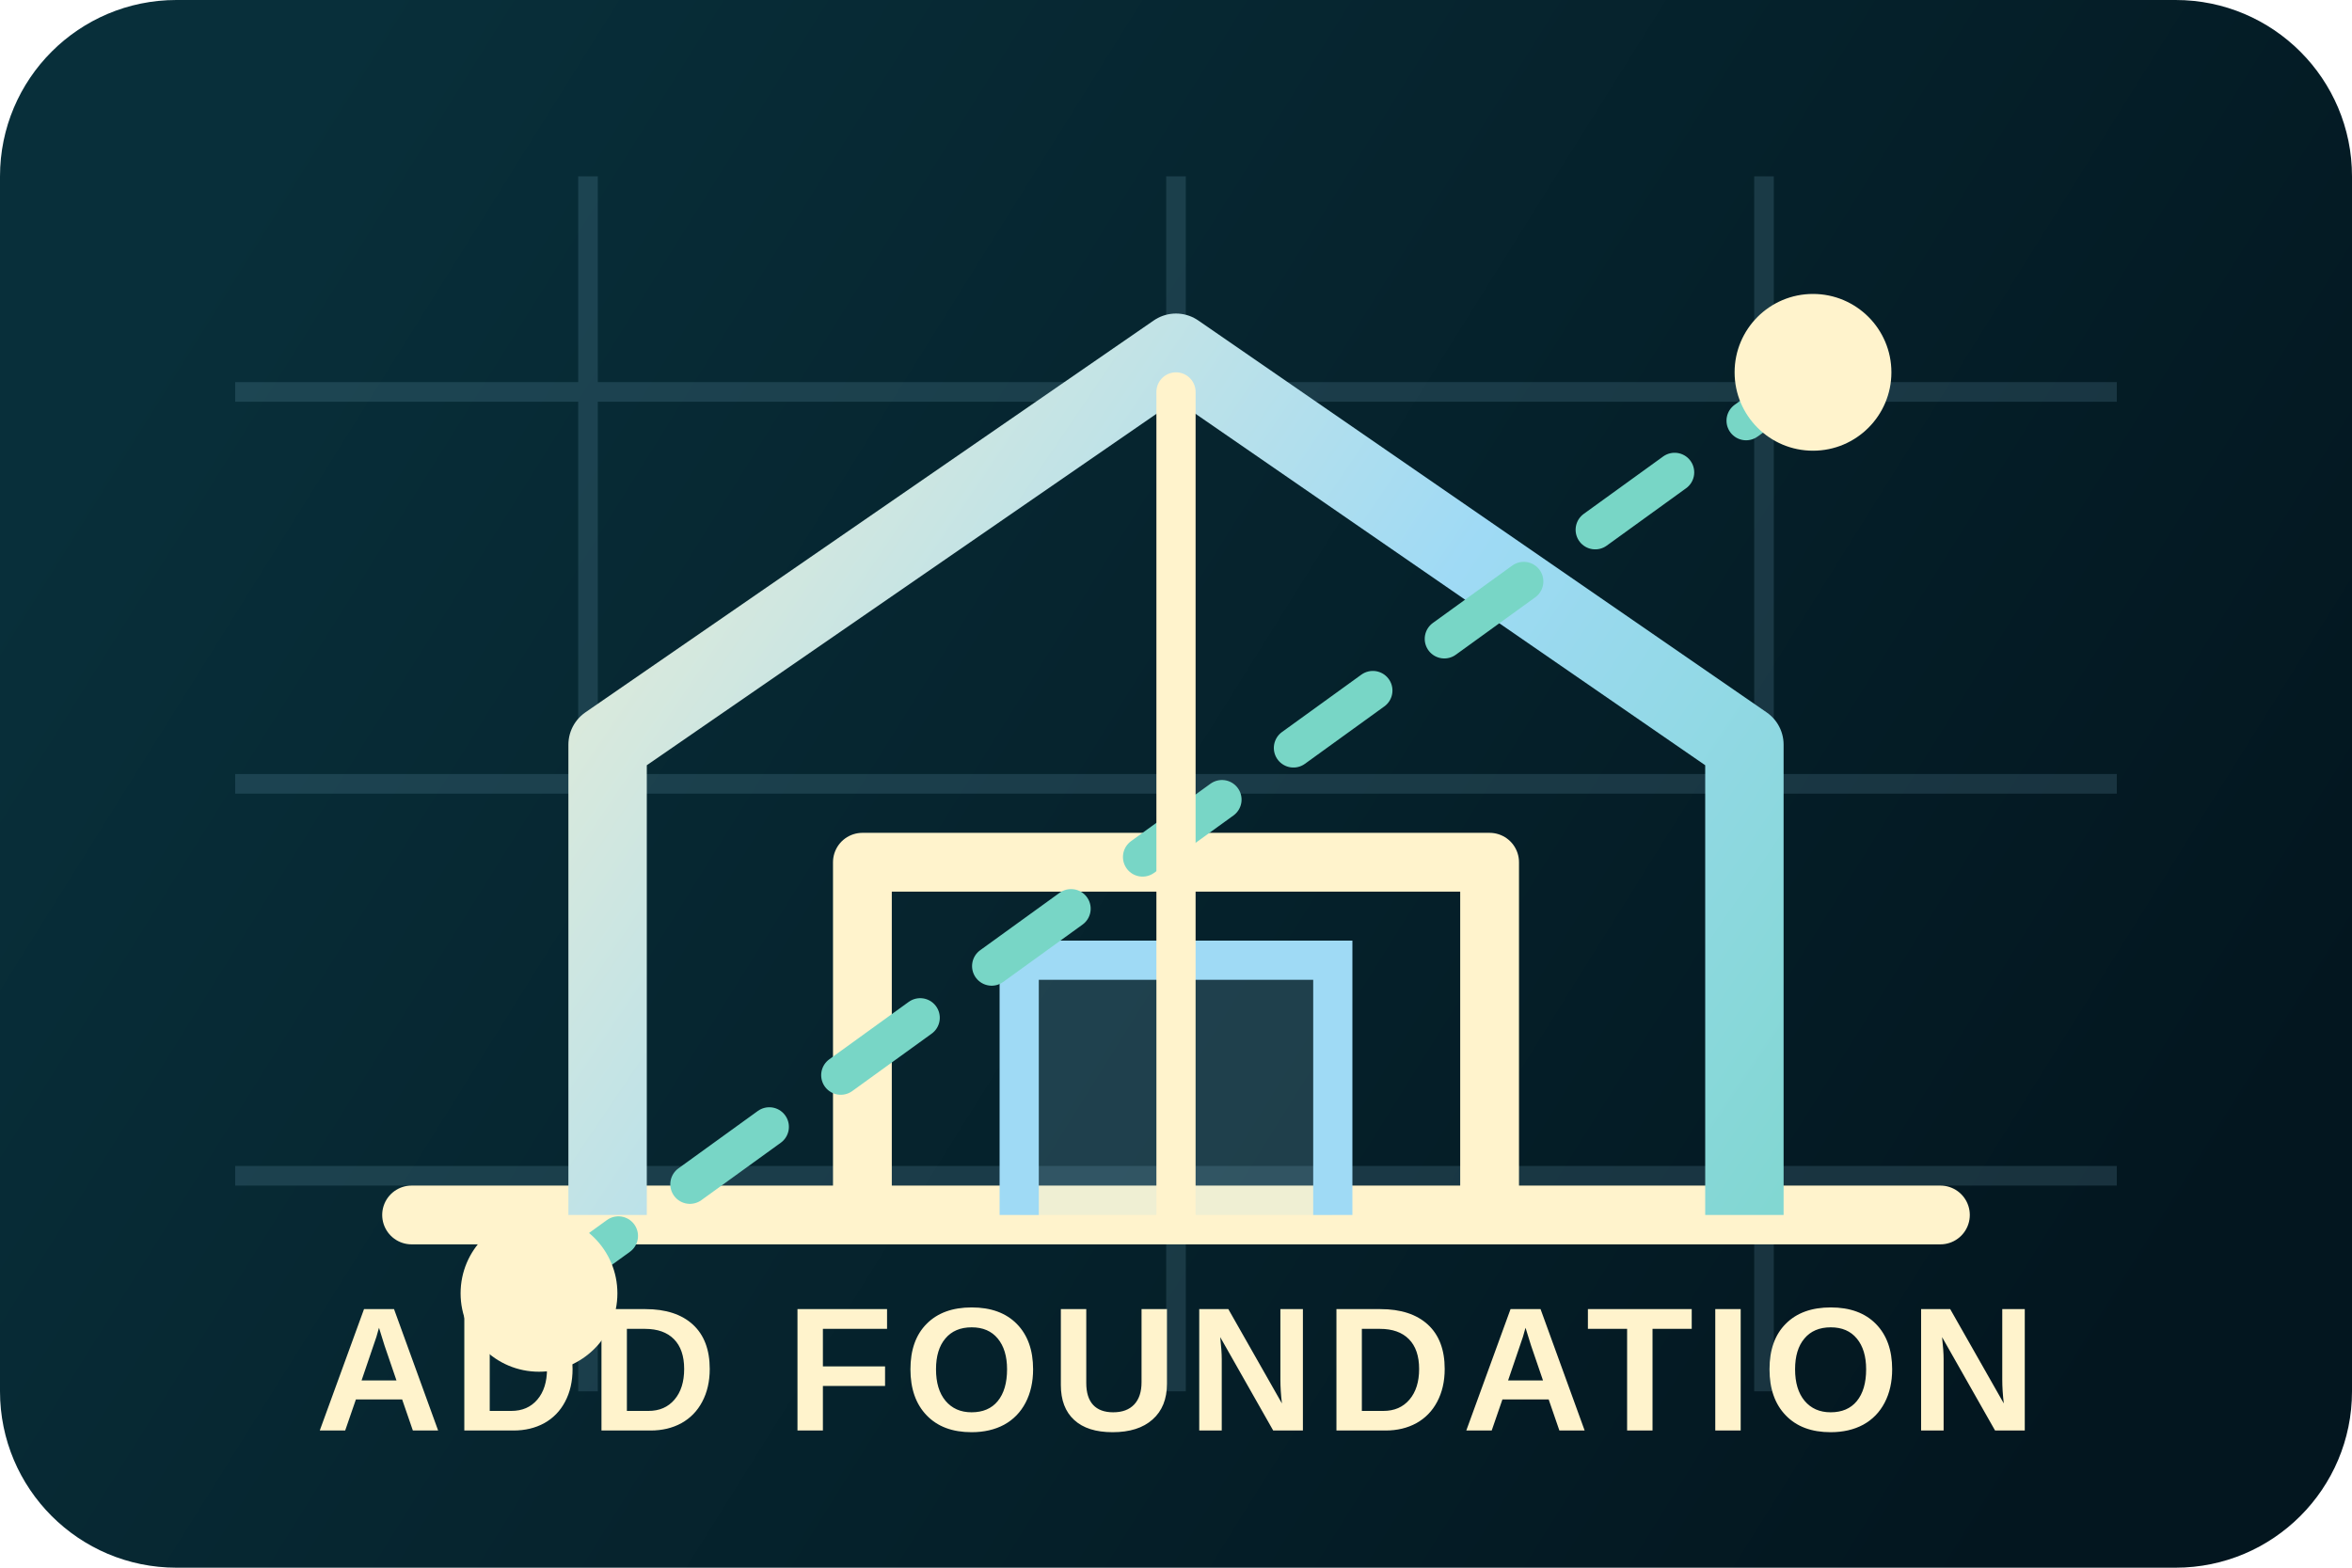
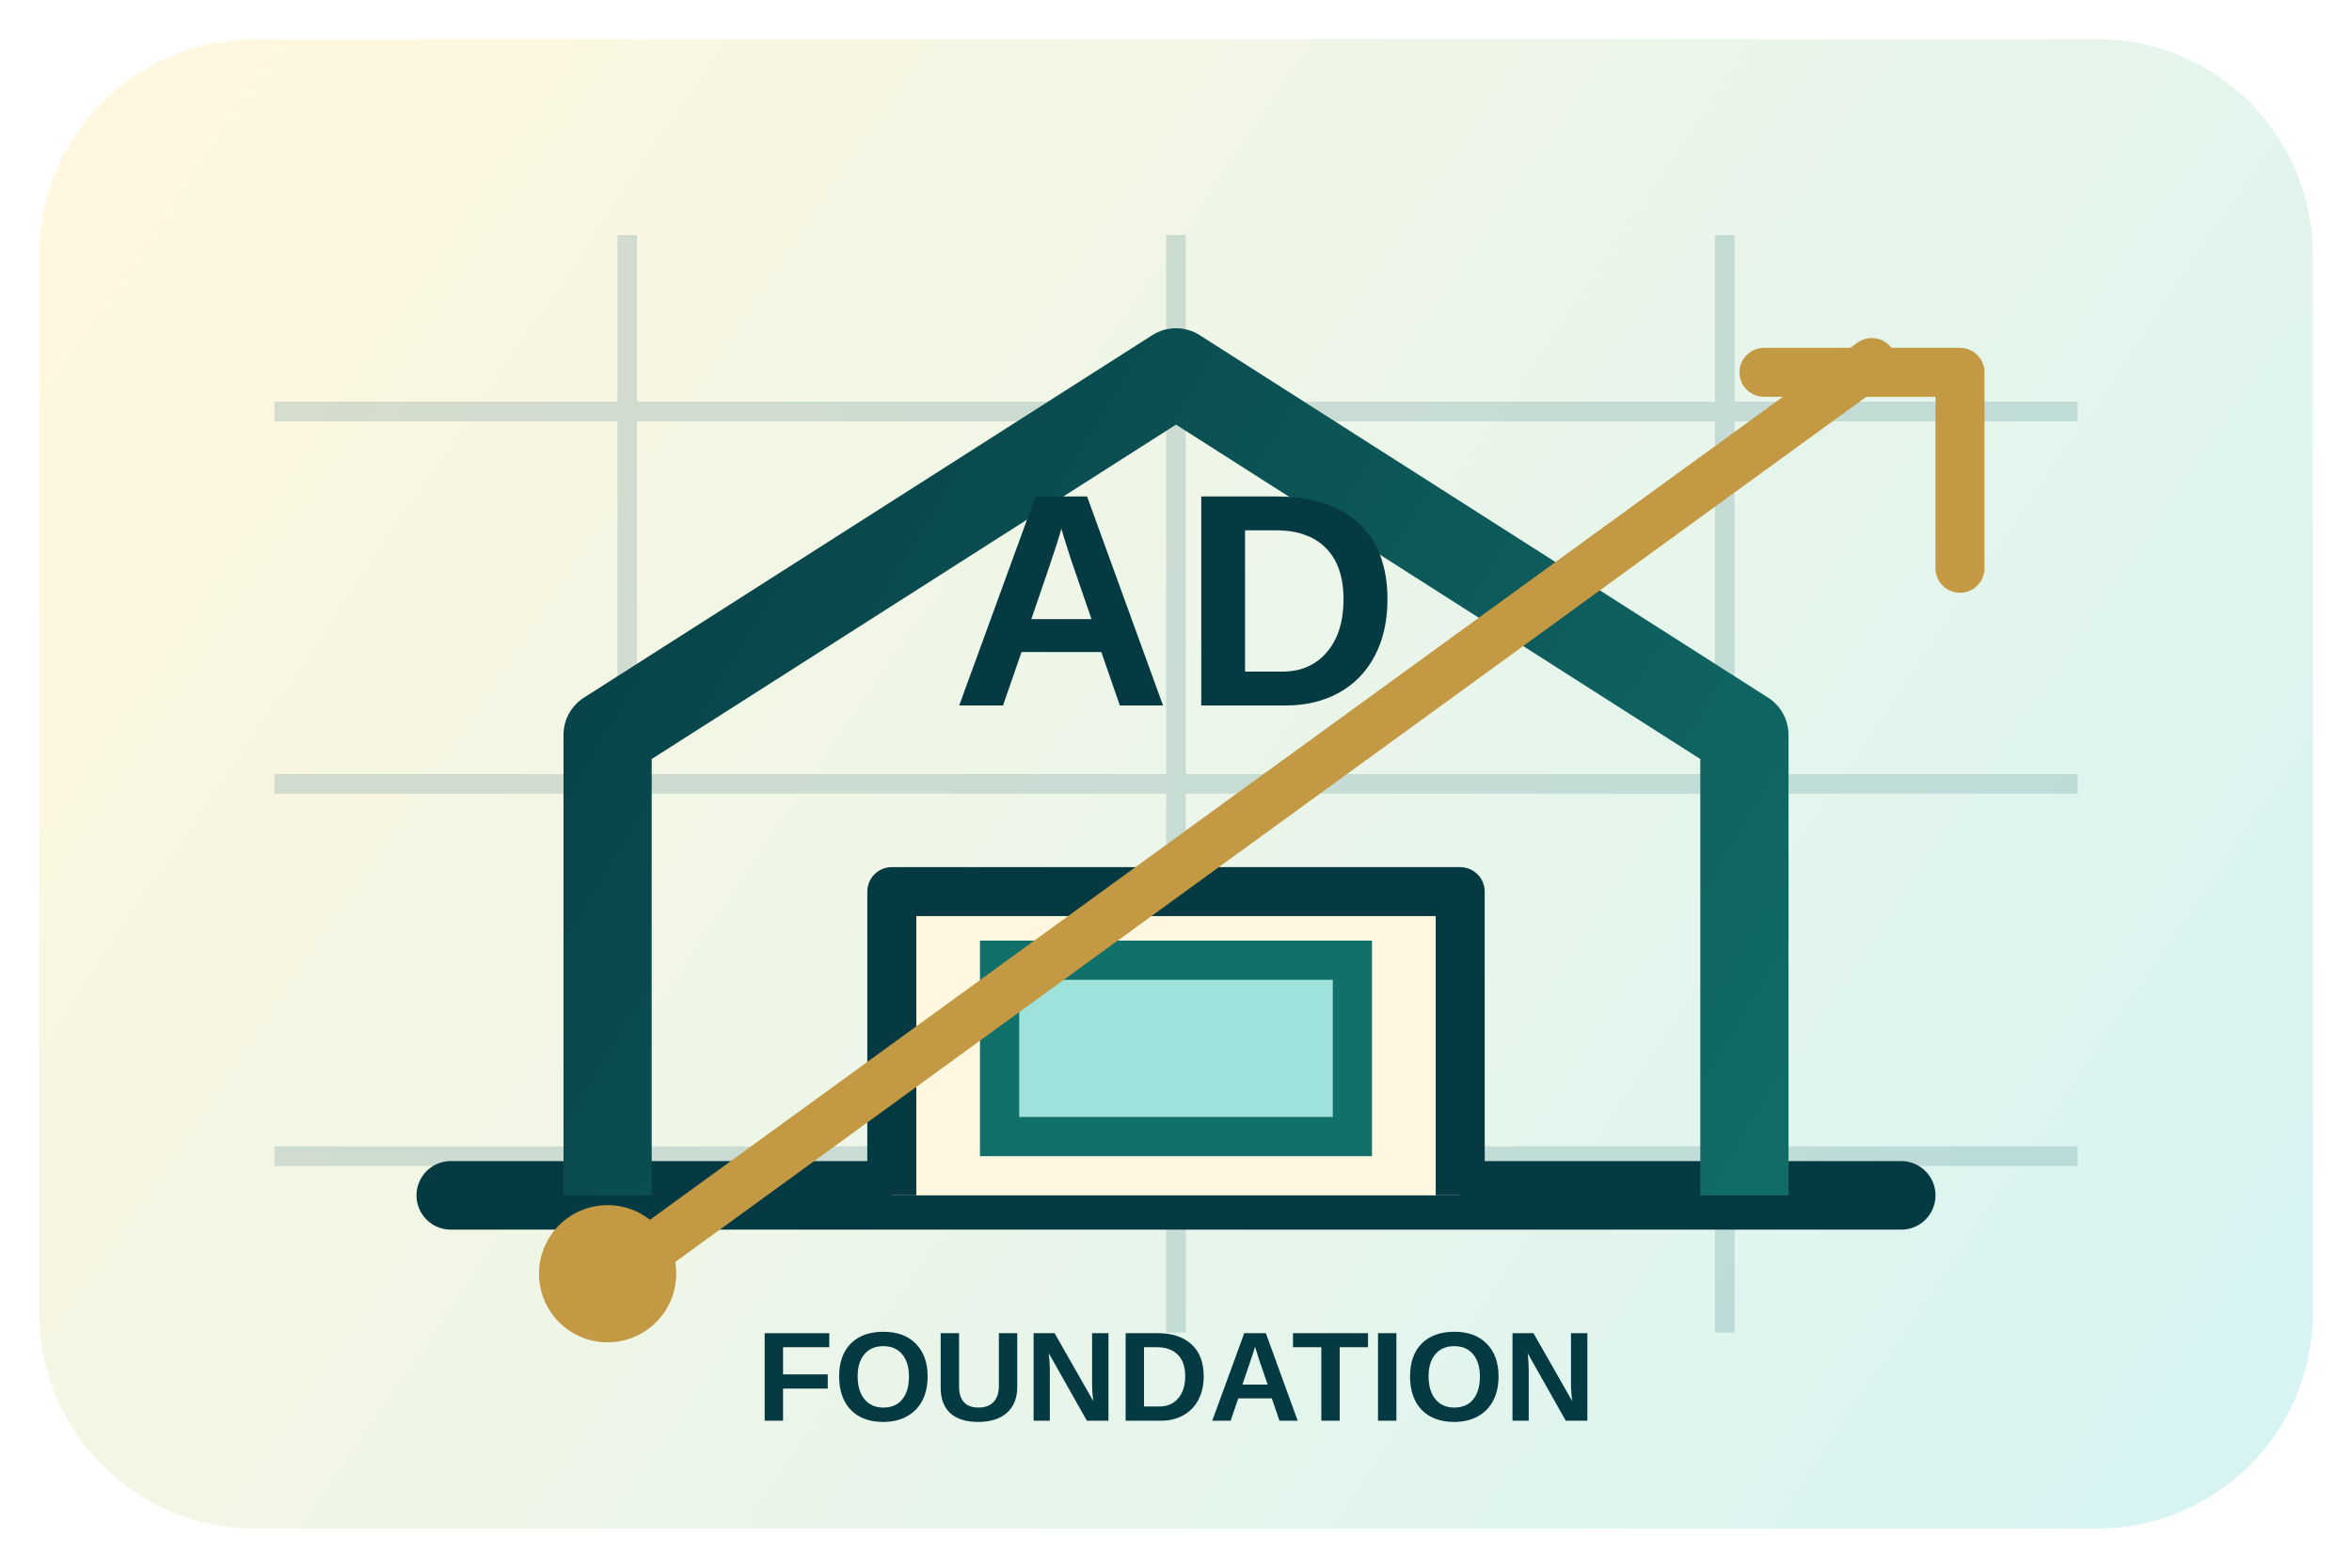
<svg xmlns="http://www.w3.org/2000/svg" viewBox="0 0 240 160" role="img" aria-labelledby="title desc">
  <defs>
-     <linearGradient id="blueprint" x1="24" x2="216" y1="20" y2="140" gradientUnits="userSpaceOnUse">
-       <stop offset="0" stop-color="#082f3a" />
-       <stop offset="1" stop-color="#03161f" />
+     <linearGradient id="paper" x1="20" x2="220" y1="12" y2="148" gradientUnits="userSpaceOnUse">
+       <stop offset="0" stop-color="#fff7df" />
+       <stop offset="1" stop-color="#d8f4f2" />
    </linearGradient>
-     <linearGradient id="edge" x1="40" x2="200" y1="26" y2="134" gradientUnits="userSpaceOnUse">
-       <stop offset="0" stop-color="#fff3cc" />
-       <stop offset="0.56" stop-color="#9fdaf5" />
-       <stop offset="1" stop-color="#78d6c6" />
+     <linearGradient id="tealLine" x1="44" x2="194" y1="34" y2="124" gradientUnits="userSpaceOnUse">
+       <stop offset="0" stop-color="#063a43" />
+       <stop offset="1" stop-color="#12706a" />
    </linearGradient>
  </defs>
-   <rect width="240" height="160" rx="18" fill="url(#blueprint)" />
-   <path d="M24 40h192M24 80h192M24 120h192M60 18v124M120 18v124M180 18v124" stroke="#9fdaf5" stroke-opacity=".14" stroke-width="2" />
-   <path d="M42 124h156" stroke="#fff3cc" stroke-width="6" stroke-linecap="round" />
-   <path d="M62 124V76l58-40 58 40v48" fill="none" stroke="url(#edge)" stroke-width="8" stroke-linejoin="round" />
-   <path d="M88 124V88h64v36" fill="none" stroke="#fff3cc" stroke-width="6" stroke-linejoin="round" />
-   <path d="M104 124V98h32v26" fill="#9fdaf5" fill-opacity=".17" stroke="#9fdaf5" stroke-width="4" />
-   <path d="M55 132 185 38" stroke="#78d6c6" stroke-width="4" stroke-linecap="round" stroke-dasharray="10 9" />
-   <circle cx="185" cy="38" r="8" fill="#fff3cc" />
-   <circle cx="55" cy="132" r="8" fill="#fff3cc" />
-   <path d="M120 40v84" stroke="#fff3cc" stroke-width="4" stroke-linecap="round" />
-   <text x="120" y="146" text-anchor="middle" fill="#fff3cc" font-family="Arial, Helvetica, sans-serif" font-size="18" font-weight="800" letter-spacing="1">ADD FOUNDATION</text>
+   <rect x="4" y="4" width="232" height="152" rx="22" fill="url(#paper)" />
+   <path d="M28 42h184M28 80h184M28 118h184M64 24v112M120 24v112M176 24v112" stroke="#0a5662" stroke-opacity=".16" stroke-width="2" />
+   <path d="M46 122h148" stroke="#063a43" stroke-width="7" stroke-linecap="round" />
+   <path d="M62 122V75l58-37 58 37v47" fill="none" stroke="url(#tealLine)" stroke-width="9" stroke-linejoin="round" />
+   <path d="M91 122V91h58v31" fill="#fff7df" stroke="#063a43" stroke-width="5" stroke-linejoin="round" />
+   <path d="M102 116h36V98h-36z" fill="#9fe2dc" stroke="#12706a" stroke-width="4" />
+   <path d="M63 130 191 37" stroke="#c49944" stroke-width="5" stroke-linecap="round" />
+   <path d="M180 38h20v20" fill="none" stroke="#c49944" stroke-width="5" stroke-linecap="round" stroke-linejoin="round" />
+   <circle cx="62" cy="130" r="7" fill="#c49944" />
+   <text x="120" y="72" text-anchor="middle" fill="#063a43" font-family="Arial, Helvetica, sans-serif" font-size="31" font-weight="900" letter-spacing="1">AD</text>
+   <text x="120" y="145" text-anchor="middle" fill="#063a43" font-family="Arial, Helvetica, sans-serif" font-size="13" font-weight="800">FOUNDATION</text>
</svg>
